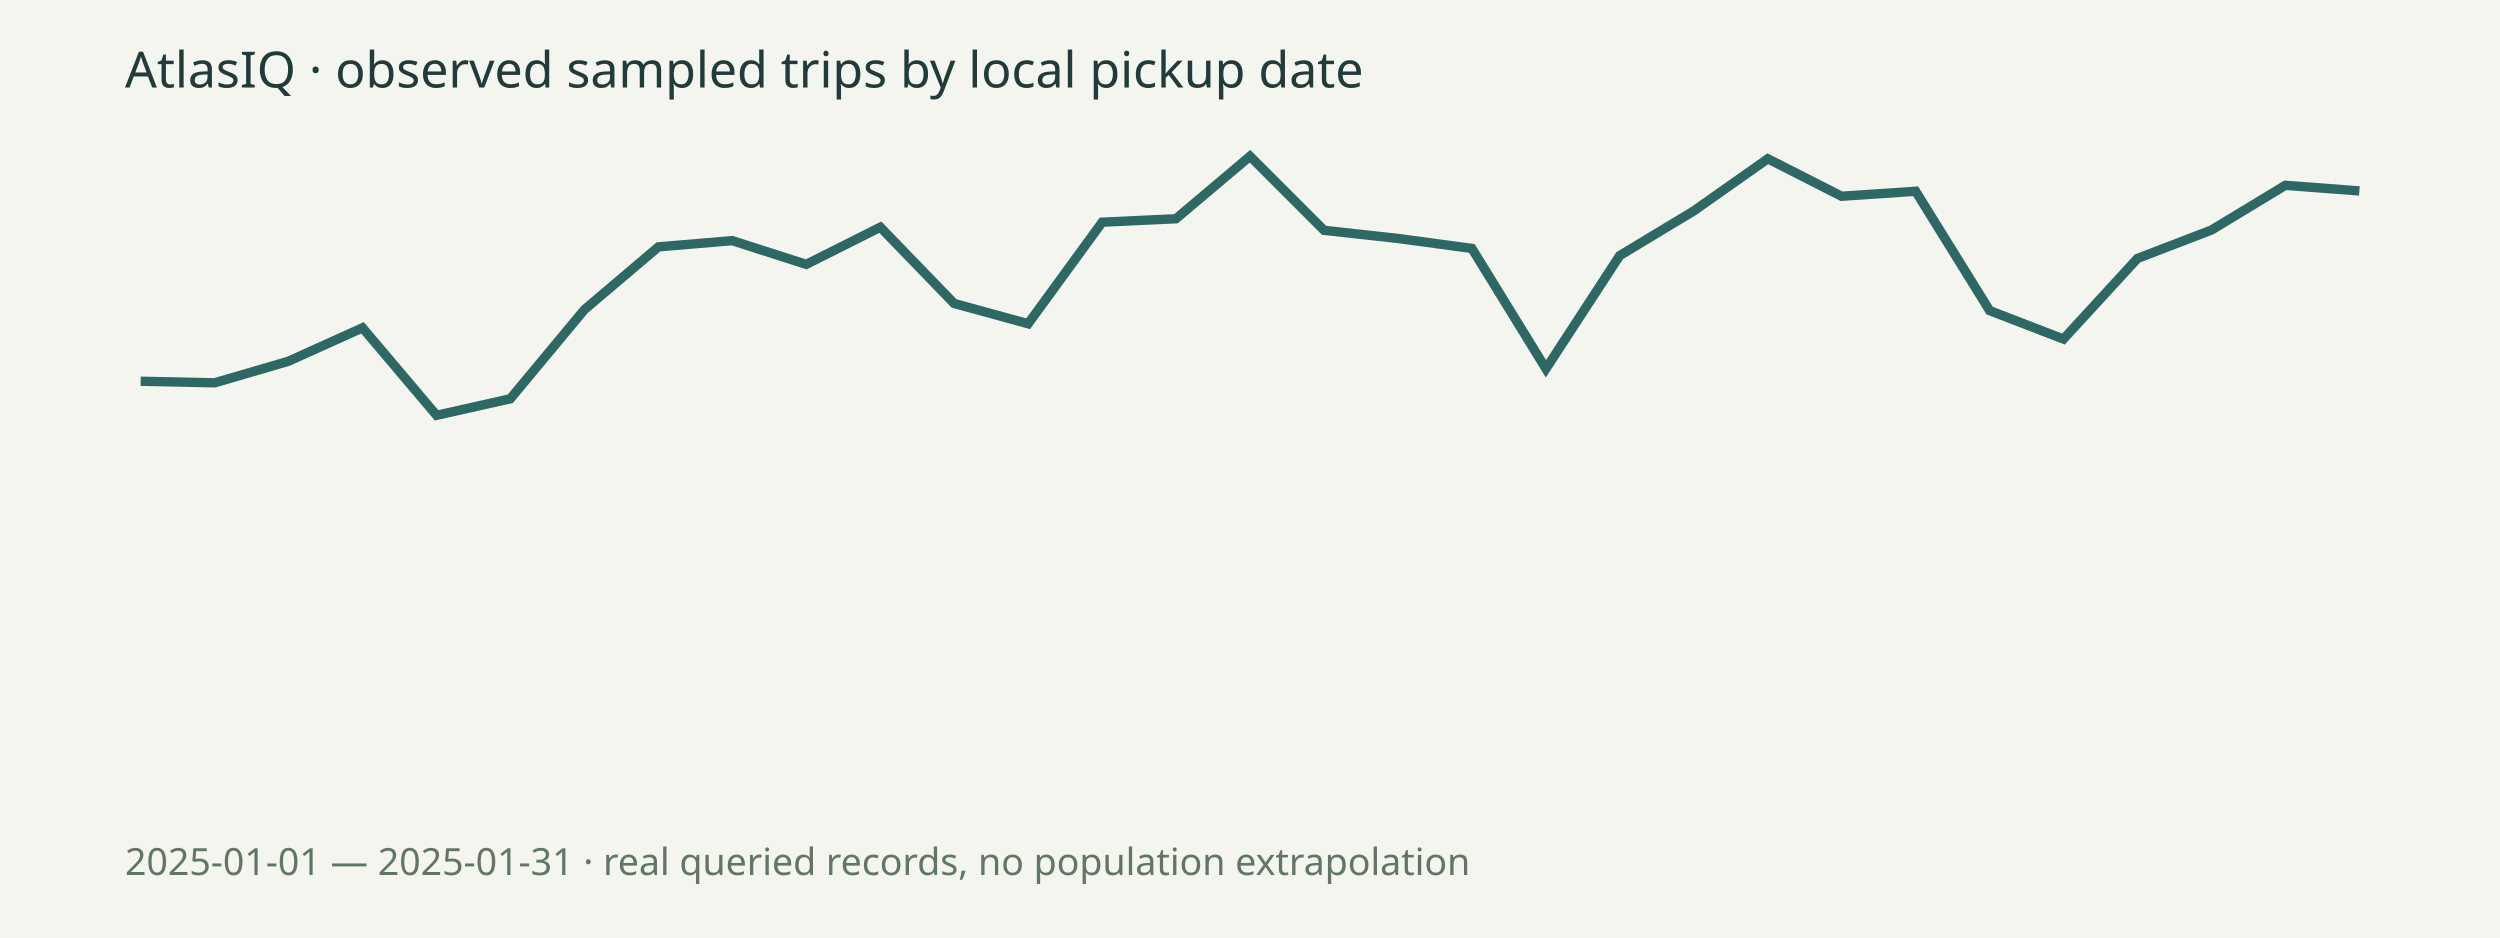
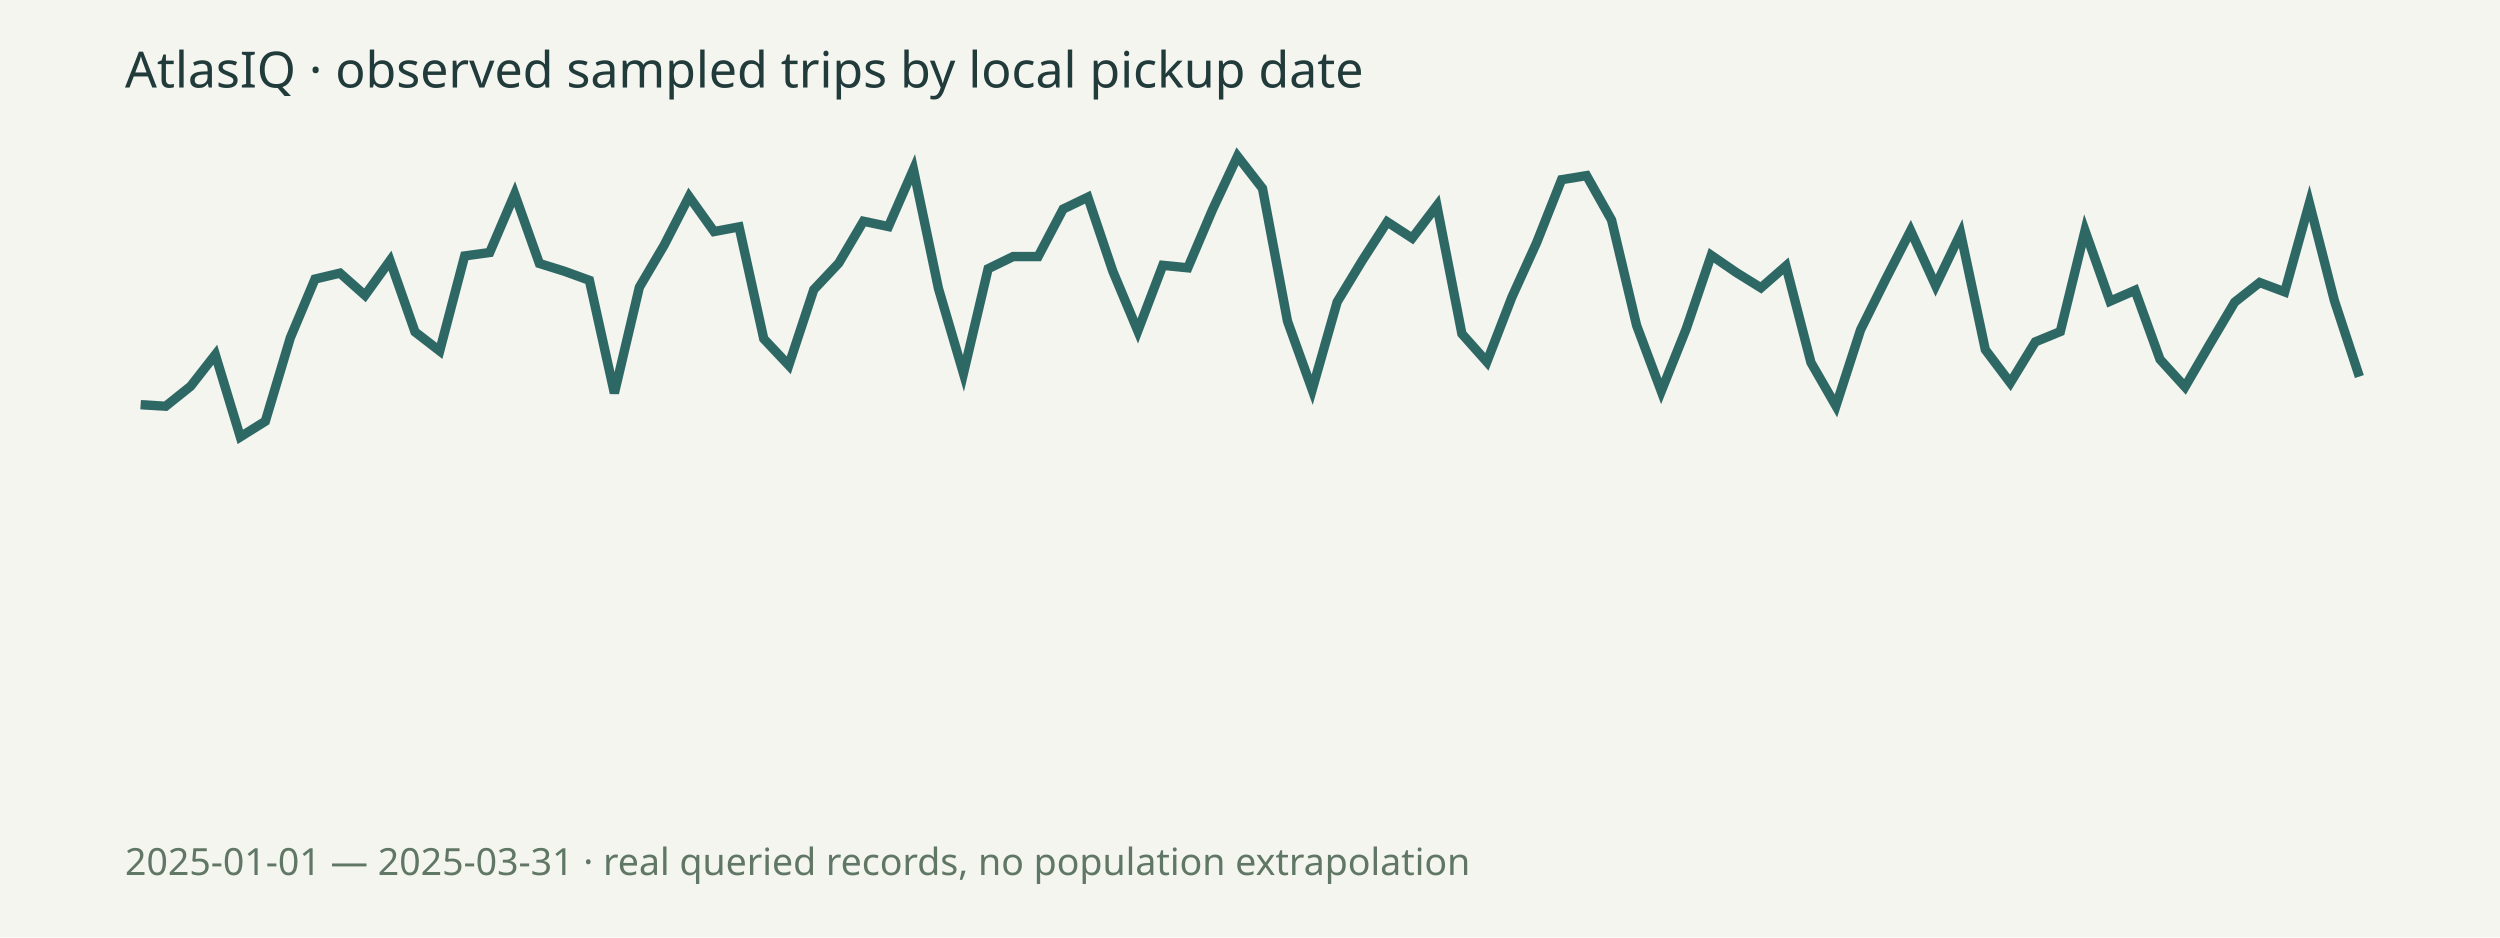
<svg xmlns="http://www.w3.org/2000/svg" width="800" height="300" viewBox="0 0 800 300">
  <rect width="800" height="300" fill="#f5f5f0" />
  <text x="40" y="28" fill="#213b3b" font-family="sans-serif" font-size="16">AtlasIQ · observed sampled trips by local pickup date</text>
-   <polyline points="45.0,122.0 68.7,122.5 92.3,115.6 116.0,104.9 139.7,132.9 163.3,127.6 187.0,99.1 210.7,79.0 234.3,77.0 258.0,84.6 281.7,72.7 305.3,97.1 329.0,103.6 352.7,71.1 376.3,70.0 400.0,50.0 423.7,73.7 447.3,76.3 471.0,79.5 494.7,118.0 518.3,81.8 542.0,67.5 565.7,50.8 589.3,62.8 613.0,61.2 636.7,99.4 660.3,108.5 684.0,82.7 707.7,73.6 731.3,59.3 755.0,61.1" fill="none" stroke="#2e6864" stroke-width="3" />
-   <text x="40" y="280" fill="#607765" font-family="sans-serif" font-size="12">2025-01-01 — 2025-01-31 · real queried records, no population extrapolation</text>
+   <polyline points="45.0,129.5 53.0,130.0 61.0,123.6 68.9,113.5 76.9,139.8 84.9,134.8 92.9,108.1 100.8,89.3 108.8,87.4 116.8,94.5 124.8,83.4 132.8,106.2 140.7,112.3 148.7,81.9 156.7,80.8 164.7,62.1 172.6,84.3 180.6,86.8 188.6,89.7 196.6,125.8 204.6,91.9 212.5,78.5 220.5,62.9 228.5,74.1 236.5,72.6 244.4,108.4 252.4,116.9 260.4,92.7 268.4,84.2 276.3,70.8 284.3,72.5 292.3,54.2 300.3,92.3 308.3,119.5 316.2,86.0 324.2,82.1 332.2,82.1 340.2,66.9 348.1,63.1 356.1,86.8 364.1,105.9 372.1,84.9 380.1,85.7 388.0,67.1 396.0,50.0 404.0,60.3 412.0,102.8 419.9,124.7 427.9,96.6 435.9,83.4 443.9,71.0 451.9,76.2 459.8,65.8 467.8,106.8 475.8,115.8 483.8,95.1 491.7,77.7 499.7,57.5 507.7,56.2 515.7,70.4 523.7,104.1 531.6,125.2 539.6,105.2 547.6,81.7 555.6,87.2 563.5,92.1 571.5,85.1 579.5,116.0 587.5,129.9 595.4,105.5 603.4,89.4 611.4,73.8 619.4,91.4 627.4,74.7 635.3,111.9 643.3,122.5 651.3,109.4 659.3,106.1 667.2,73.8 675.2,96.4 683.2,92.9 691.2,115.0 699.2,123.8 707.1,110.2 715.1,96.7 723.1,90.4 731.1,93.4 739.0,65.0 747.0,96.2 755.0,120.5" fill="none" stroke="#2e6864" stroke-width="3" />
+   <text x="40" y="280" fill="#607765" font-family="sans-serif" font-size="12">2025-01-01 — 2025-03-31 · real queried records, no population extrapolation</text>
</svg>
